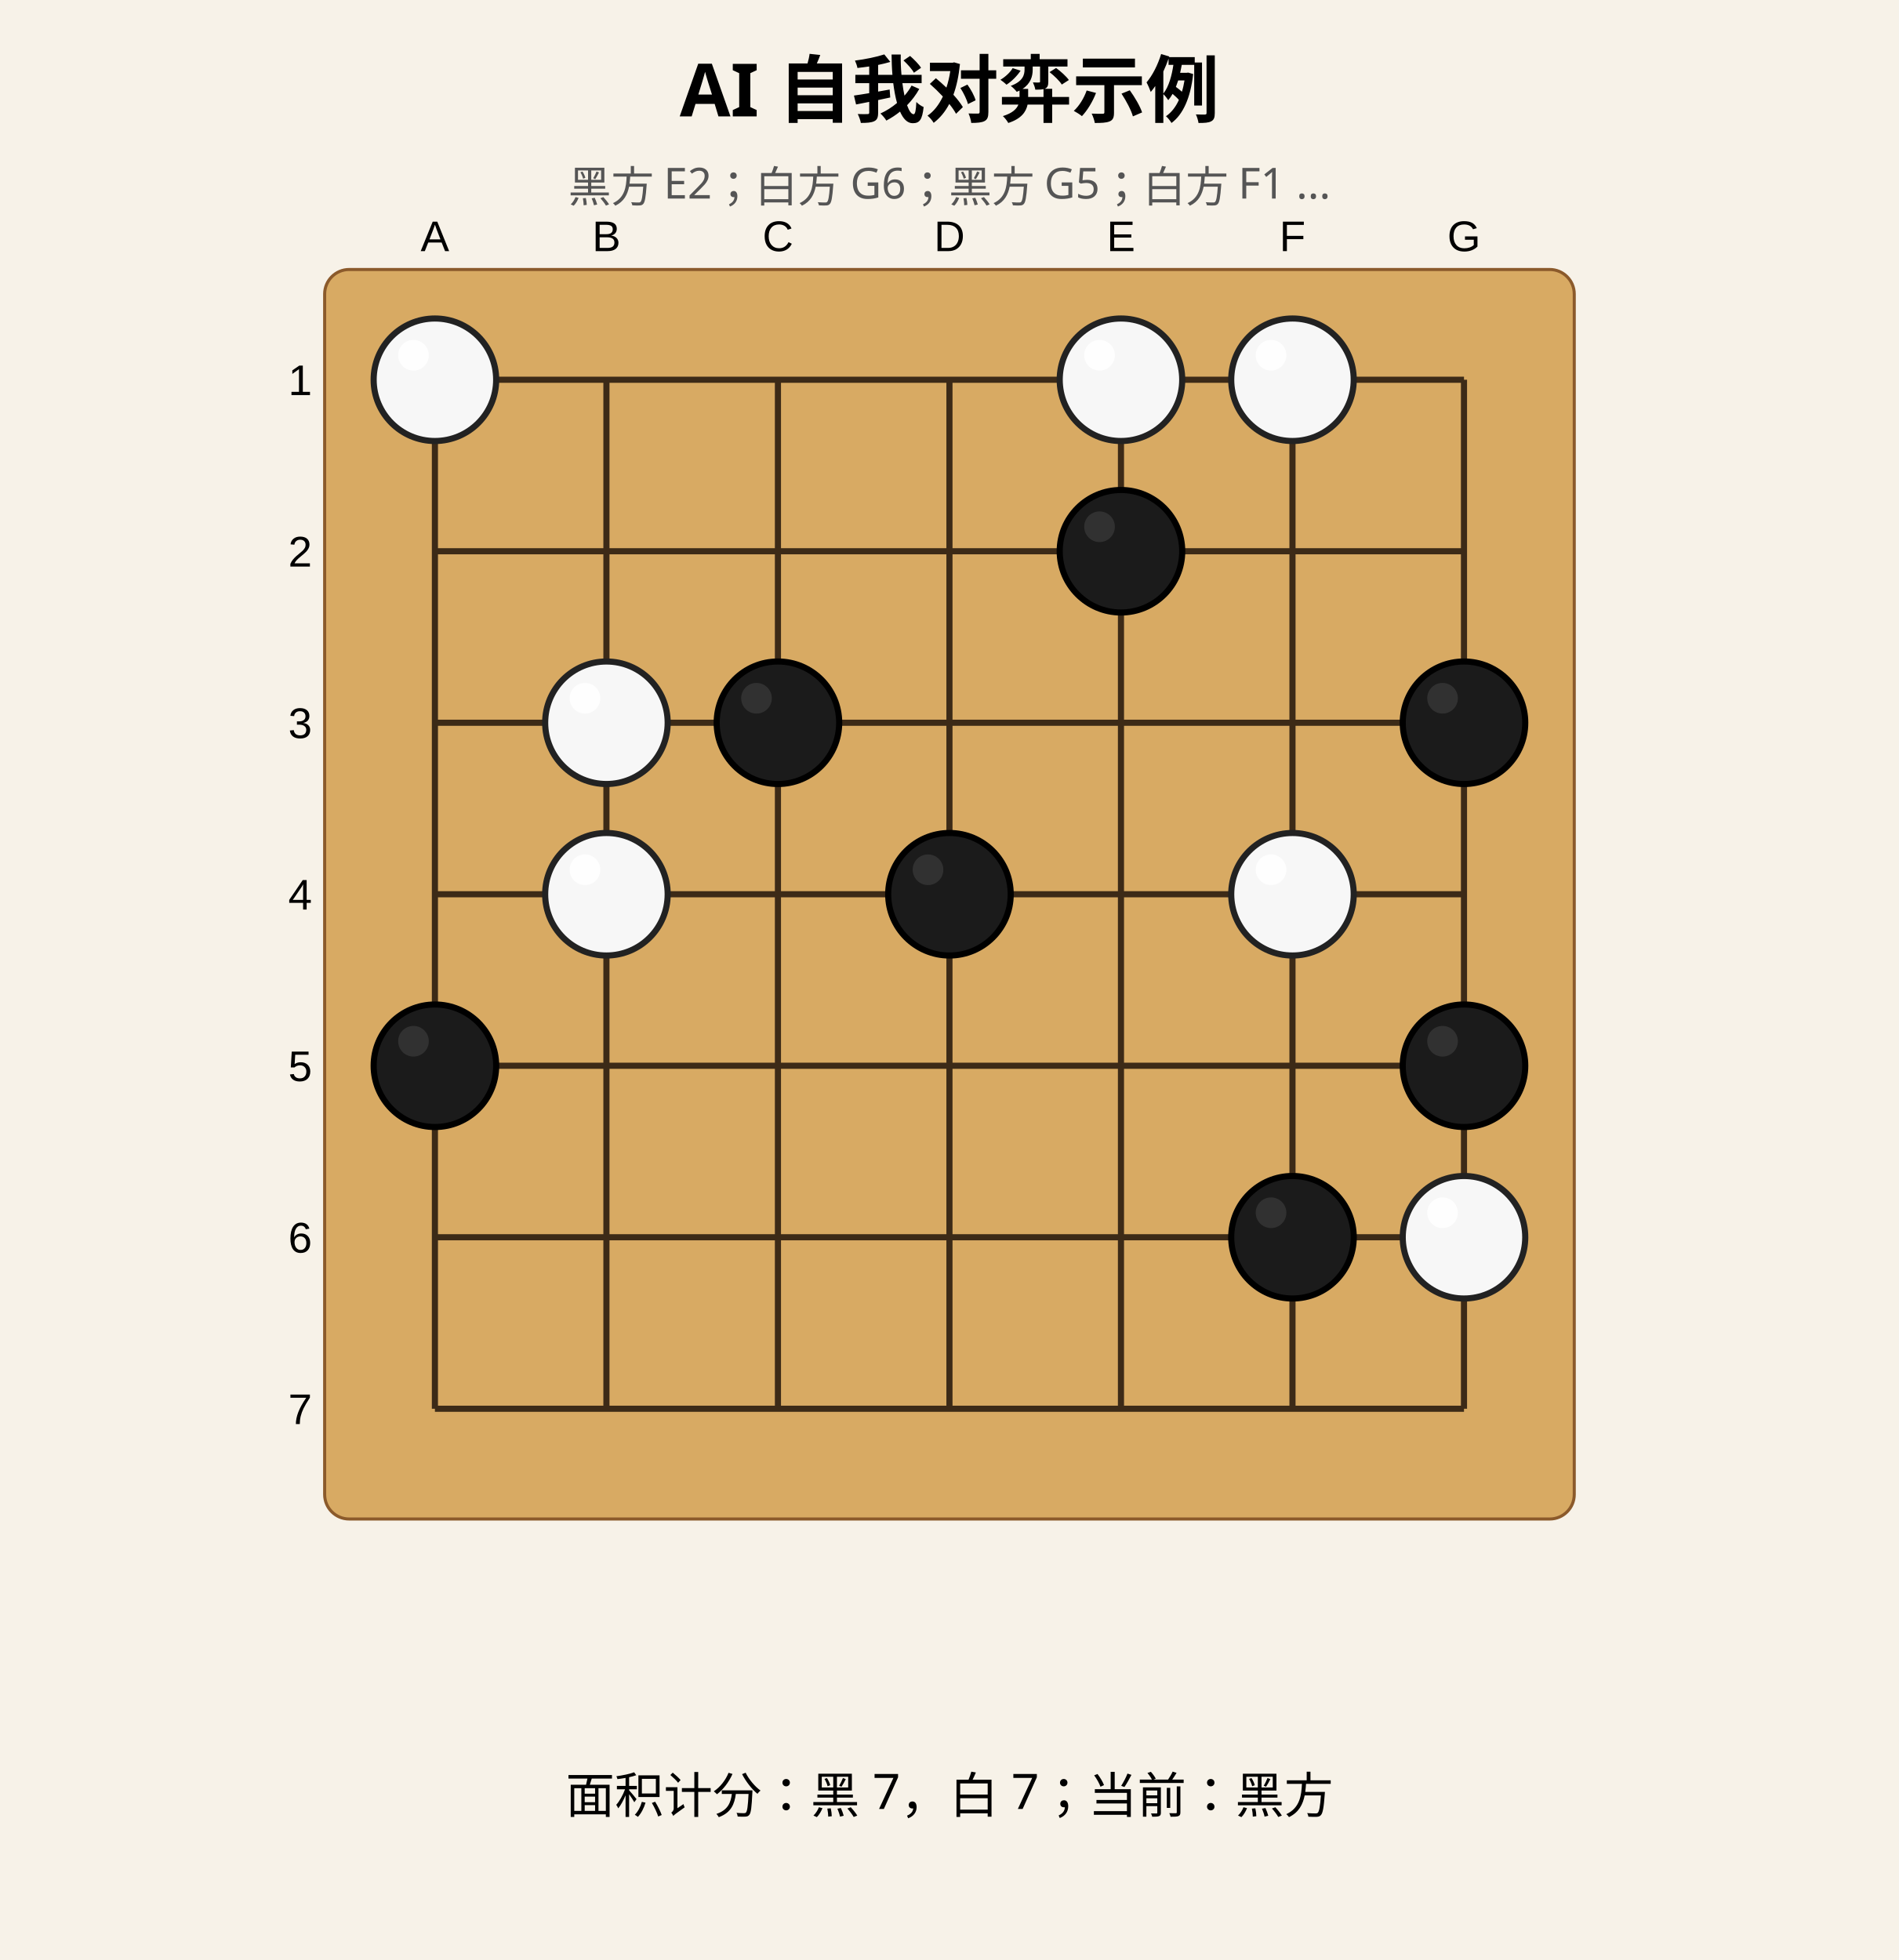
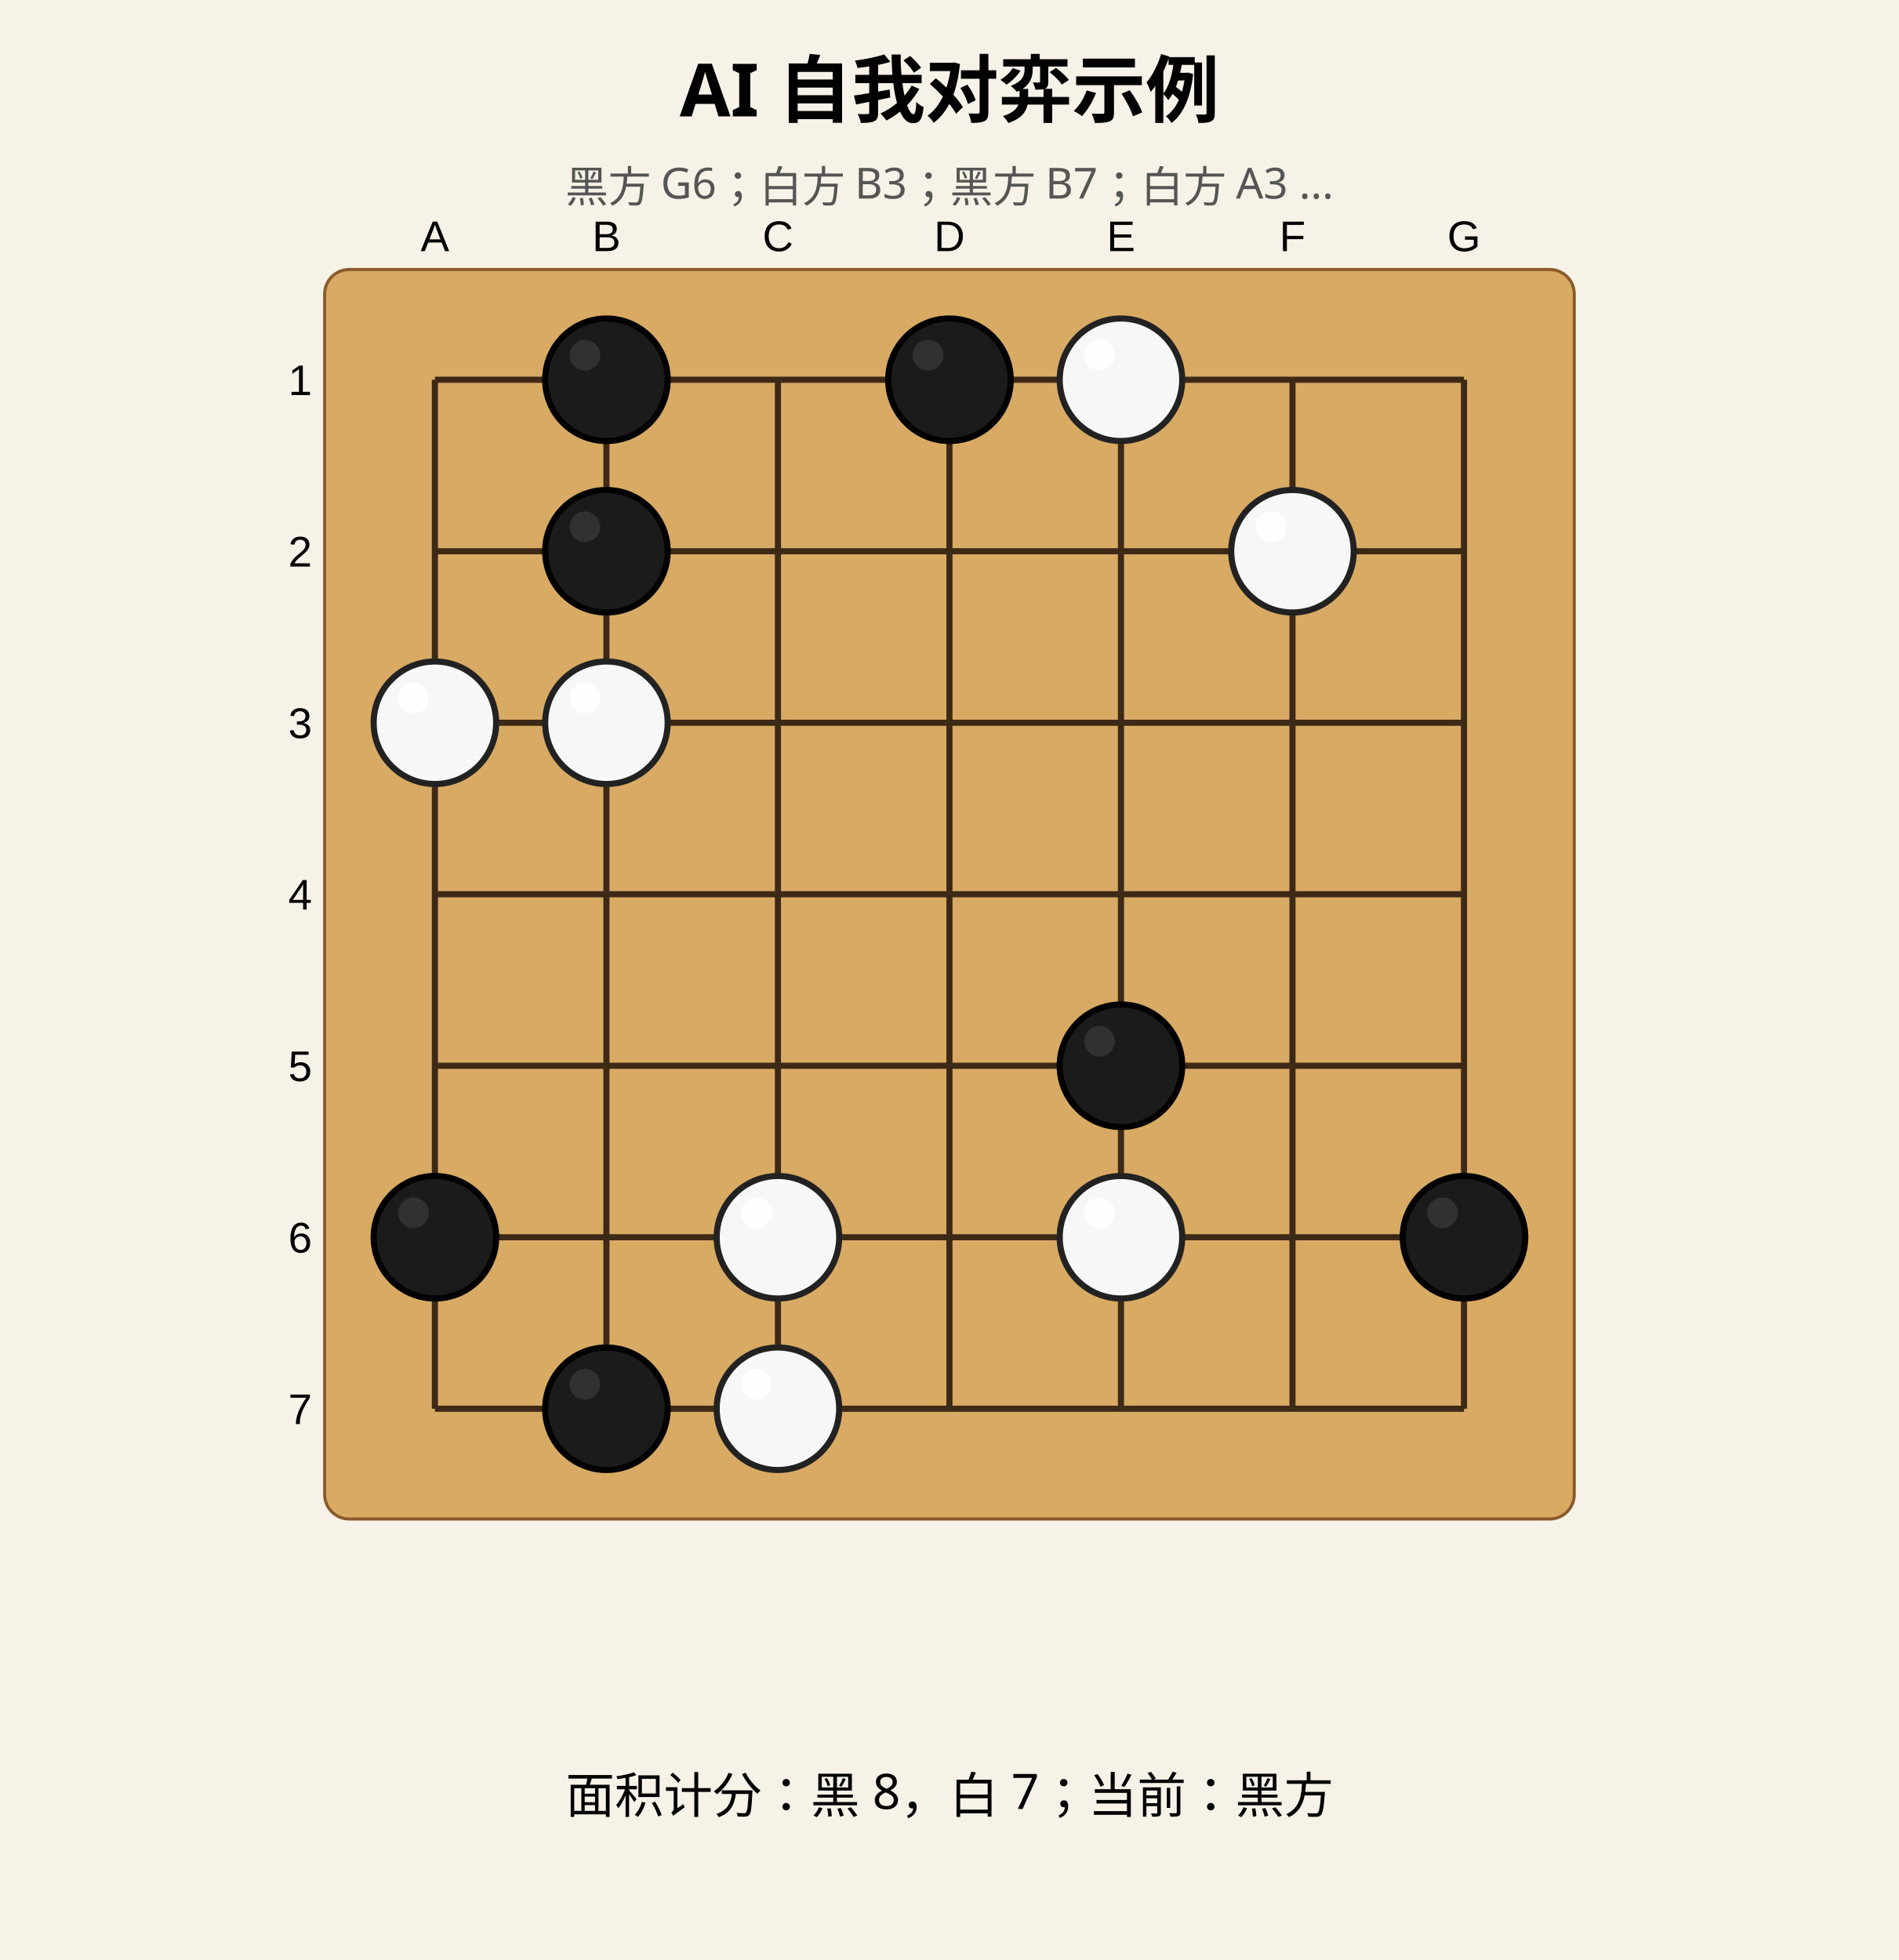
<svg xmlns="http://www.w3.org/2000/svg" width="620" height="640" viewBox="0 0 620 640">
  <rect width="100%" height="100%" fill="#f7f2e8" />
  <text x="310.0" y="38" text-anchor="middle" font-family="Hiragino Sans GB, Arial Unicode MS, sans-serif" font-size="24" font-weight="700">AI 自我对弈示例</text>
-   <text x="310.0" y="66" text-anchor="middle" font-family="Hiragino Sans GB, Arial Unicode MS, sans-serif" font-size="14" fill="#555">黑方 E2；白方 G6；黑方 G5；白方 F1 ...</text>
+   <text x="310.0" y="66" text-anchor="middle" font-family="Hiragino Sans GB, Arial Unicode MS, sans-serif" font-size="14" fill="#555">黑方 G6；白方 B3；黑方 B7；白方 A3 ...</text>
  <rect x="106.0" y="88" width="408" height="408" rx="8" fill="#d8aa63" stroke="#8b5a2b" />
  <line x1="142.0" y1="124" x2="478.0" y2="124" stroke="#3c2a17" stroke-width="2" />
  <line x1="142.0" y1="124" x2="142.0" y2="460" stroke="#3c2a17" stroke-width="2" />
  <text x="142.0" y="82" text-anchor="middle" font-family="Arial" font-size="14">A</text>
  <text x="98.0" y="129" text-anchor="middle" font-family="Arial" font-size="14">1</text>
  <line x1="142.0" y1="180" x2="478.0" y2="180" stroke="#3c2a17" stroke-width="2" />
  <line x1="198.0" y1="124" x2="198.0" y2="460" stroke="#3c2a17" stroke-width="2" />
  <text x="198.0" y="82" text-anchor="middle" font-family="Arial" font-size="14">B</text>
  <text x="98.0" y="185" text-anchor="middle" font-family="Arial" font-size="14">2</text>
  <line x1="142.0" y1="236" x2="478.0" y2="236" stroke="#3c2a17" stroke-width="2" />
  <line x1="254.0" y1="124" x2="254.0" y2="460" stroke="#3c2a17" stroke-width="2" />
  <text x="254.0" y="82" text-anchor="middle" font-family="Arial" font-size="14">C</text>
  <text x="98.0" y="241" text-anchor="middle" font-family="Arial" font-size="14">3</text>
  <line x1="142.0" y1="292" x2="478.0" y2="292" stroke="#3c2a17" stroke-width="2" />
  <line x1="310.0" y1="124" x2="310.0" y2="460" stroke="#3c2a17" stroke-width="2" />
  <text x="310.0" y="82" text-anchor="middle" font-family="Arial" font-size="14">D</text>
  <text x="98.0" y="297" text-anchor="middle" font-family="Arial" font-size="14">4</text>
  <line x1="142.0" y1="348" x2="478.0" y2="348" stroke="#3c2a17" stroke-width="2" />
  <line x1="366.0" y1="124" x2="366.0" y2="460" stroke="#3c2a17" stroke-width="2" />
  <text x="366.0" y="82" text-anchor="middle" font-family="Arial" font-size="14">E</text>
  <text x="98.0" y="353" text-anchor="middle" font-family="Arial" font-size="14">5</text>
  <line x1="142.0" y1="404" x2="478.0" y2="404" stroke="#3c2a17" stroke-width="2" />
  <line x1="422.0" y1="124" x2="422.0" y2="460" stroke="#3c2a17" stroke-width="2" />
  <text x="422.0" y="82" text-anchor="middle" font-family="Arial" font-size="14">F</text>
  <text x="98.0" y="409" text-anchor="middle" font-family="Arial" font-size="14">6</text>
  <line x1="142.0" y1="460" x2="478.0" y2="460" stroke="#3c2a17" stroke-width="2" />
  <line x1="478.0" y1="124" x2="478.0" y2="460" stroke="#3c2a17" stroke-width="2" />
  <text x="478.0" y="82" text-anchor="middle" font-family="Arial" font-size="14">G</text>
  <text x="98.0" y="465" text-anchor="middle" font-family="Arial" font-size="14">7</text>
-   <circle cx="142.0" cy="124" r="20" fill="#f7f7f7" stroke="#222" stroke-width="2" />
-   <circle cx="135.0" cy="116" r="5" fill="#fff" opacity="0.9" />
+   <circle cx="198.0" cy="124" r="20" fill="#1b1b1b" stroke="#000" stroke-width="2" />
+   <circle cx="191.0" cy="116" r="5" fill="#444" opacity="0.55" />
+   <circle cx="310.0" cy="124" r="20" fill="#1b1b1b" stroke="#000" stroke-width="2" />
+   <circle cx="303.0" cy="116" r="5" fill="#444" opacity="0.55" />
  <circle cx="366.0" cy="124" r="20" fill="#f7f7f7" stroke="#222" stroke-width="2" />
  <circle cx="359.0" cy="116" r="5" fill="#fff" opacity="0.9" />
-   <circle cx="422.0" cy="124" r="20" fill="#f7f7f7" stroke="#222" stroke-width="2" />
-   <circle cx="415.0" cy="116" r="5" fill="#fff" opacity="0.9" />
-   <circle cx="366.0" cy="180" r="20" fill="#1b1b1b" stroke="#000" stroke-width="2" />
-   <circle cx="359.0" cy="172" r="5" fill="#444" opacity="0.55" />
+   <circle cx="198.0" cy="180" r="20" fill="#1b1b1b" stroke="#000" stroke-width="2" />
+   <circle cx="191.0" cy="172" r="5" fill="#444" opacity="0.55" />
+   <circle cx="422.0" cy="180" r="20" fill="#f7f7f7" stroke="#222" stroke-width="2" />
+   <circle cx="415.0" cy="172" r="5" fill="#fff" opacity="0.9" />
+   <circle cx="142.0" cy="236" r="20" fill="#f7f7f7" stroke="#222" stroke-width="2" />
+   <circle cx="135.0" cy="228" r="5" fill="#fff" opacity="0.9" />
  <circle cx="198.0" cy="236" r="20" fill="#f7f7f7" stroke="#222" stroke-width="2" />
  <circle cx="191.0" cy="228" r="5" fill="#fff" opacity="0.9" />
-   <circle cx="254.0" cy="236" r="20" fill="#1b1b1b" stroke="#000" stroke-width="2" />
-   <circle cx="247.0" cy="228" r="5" fill="#444" opacity="0.55" />
-   <circle cx="478.0" cy="236" r="20" fill="#1b1b1b" stroke="#000" stroke-width="2" />
-   <circle cx="471.0" cy="228" r="5" fill="#444" opacity="0.55" />
-   <circle cx="198.0" cy="292" r="20" fill="#f7f7f7" stroke="#222" stroke-width="2" />
-   <circle cx="191.0" cy="284" r="5" fill="#fff" opacity="0.9" />
-   <circle cx="310.0" cy="292" r="20" fill="#1b1b1b" stroke="#000" stroke-width="2" />
-   <circle cx="303.0" cy="284" r="5" fill="#444" opacity="0.55" />
-   <circle cx="422.0" cy="292" r="20" fill="#f7f7f7" stroke="#222" stroke-width="2" />
-   <circle cx="415.0" cy="284" r="5" fill="#fff" opacity="0.9" />
-   <circle cx="142.0" cy="348" r="20" fill="#1b1b1b" stroke="#000" stroke-width="2" />
-   <circle cx="135.0" cy="340" r="5" fill="#444" opacity="0.55" />
-   <circle cx="478.0" cy="348" r="20" fill="#1b1b1b" stroke="#000" stroke-width="2" />
-   <circle cx="471.0" cy="340" r="5" fill="#444" opacity="0.55" />
-   <circle cx="422.0" cy="404" r="20" fill="#1b1b1b" stroke="#000" stroke-width="2" />
-   <circle cx="415.0" cy="396" r="5" fill="#444" opacity="0.55" />
-   <circle cx="478.0" cy="404" r="20" fill="#f7f7f7" stroke="#222" stroke-width="2" />
-   <circle cx="471.0" cy="396" r="5" fill="#fff" opacity="0.9" />
-   <text x="310.0" y="592" text-anchor="middle" font-family="Hiragino Sans GB, Arial Unicode MS, sans-serif" font-size="16">面积计分：黑 7，白 7；当前：黑方</text>
+   <circle cx="366.0" cy="348" r="20" fill="#1b1b1b" stroke="#000" stroke-width="2" />
+   <circle cx="359.0" cy="340" r="5" fill="#444" opacity="0.55" />
+   <circle cx="142.0" cy="404" r="20" fill="#1b1b1b" stroke="#000" stroke-width="2" />
+   <circle cx="135.0" cy="396" r="5" fill="#444" opacity="0.55" />
+   <circle cx="254.0" cy="404" r="20" fill="#f7f7f7" stroke="#222" stroke-width="2" />
+   <circle cx="247.0" cy="396" r="5" fill="#fff" opacity="0.9" />
+   <circle cx="366.0" cy="404" r="20" fill="#f7f7f7" stroke="#222" stroke-width="2" />
+   <circle cx="359.0" cy="396" r="5" fill="#fff" opacity="0.9" />
+   <circle cx="478.0" cy="404" r="20" fill="#1b1b1b" stroke="#000" stroke-width="2" />
+   <circle cx="471.0" cy="396" r="5" fill="#444" opacity="0.55" />
+   <circle cx="198.0" cy="460" r="20" fill="#1b1b1b" stroke="#000" stroke-width="2" />
+   <circle cx="191.0" cy="452" r="5" fill="#444" opacity="0.55" />
+   <circle cx="254.0" cy="460" r="20" fill="#f7f7f7" stroke="#222" stroke-width="2" />
+   <circle cx="247.0" cy="452" r="5" fill="#fff" opacity="0.9" />
+   <text x="310.0" y="592" text-anchor="middle" font-family="Hiragino Sans GB, Arial Unicode MS, sans-serif" font-size="16">面积计分：黑 8，白 7；当前：黑方</text>
</svg>
